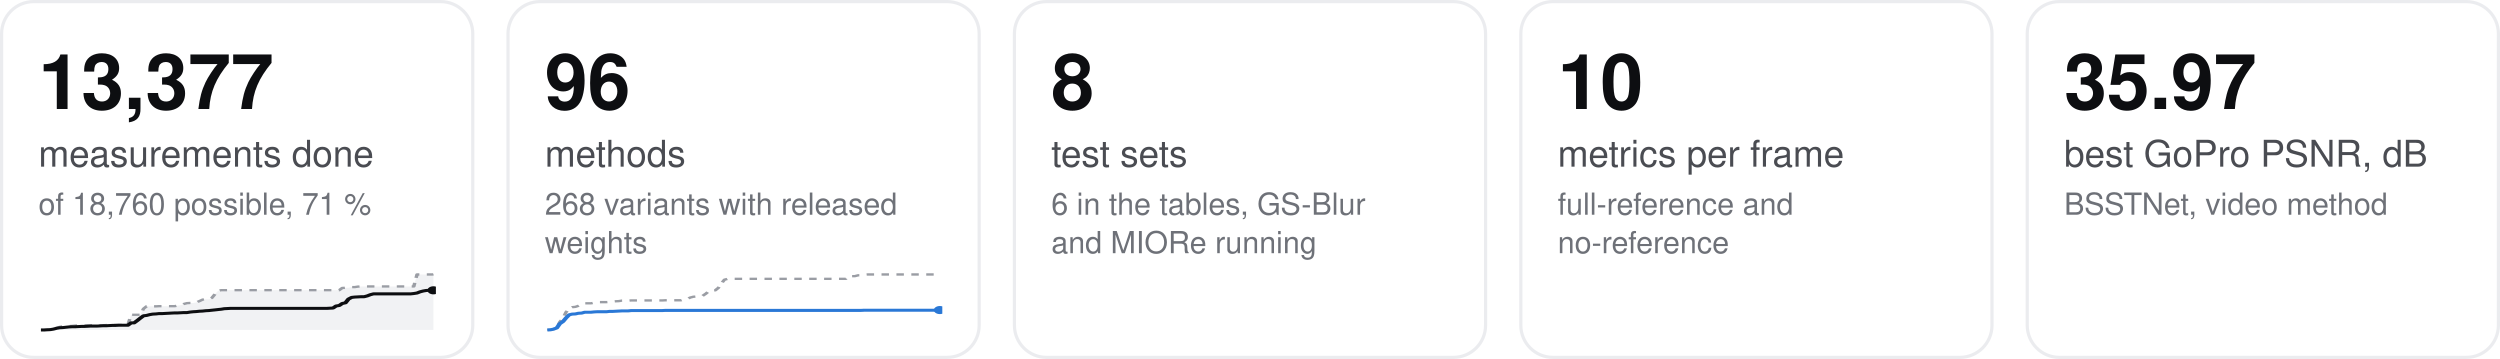
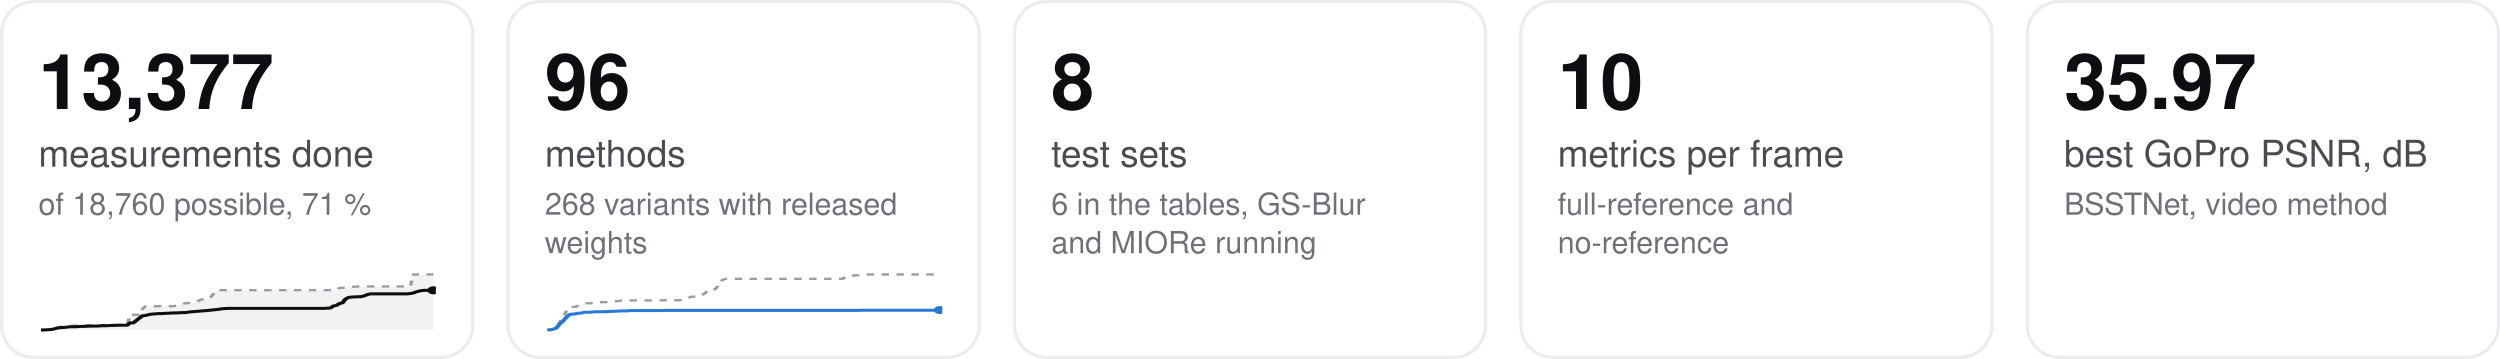
<svg xmlns="http://www.w3.org/2000/svg" viewBox="0 0 780 112" role="img" aria-label="13,377 of 18,760 measurements done; 96 methods, 268 variants" font-family="Geologica, -apple-system, 'Segoe UI', Helvetica, Arial, sans-serif">
  <g transform="translate(0 0)">
    <rect x=".5" y=".5" width="147" height="111" rx="10" fill="none" style="stroke:#ebecef" />
    <text x="12" y="34" font-size="24" font-weight="600" style="fill:#0d0e11">13,377</text>
    <text x="12" y="52" font-size="11.5" style="fill:#4a4c52">measurements done</text>
    <text x="12" y="67" font-size="9.5" style="fill:#6e7178">of 18,760 possible, 71 %</text>
    <g transform="translate(12 84)">
      <svg width="124" height="20" viewBox="0 0 160 38" preserveAspectRatio="none" aria-hidden="true">
-         <polygon points="1.0,36.0 1.0,36.0 2.3,36.0 3.5,35.9 4.8,35.8 6.0,35.2 7.3,34.8 8.5,34.2 9.8,33.8 11.0,33.7 12.3,33.7 13.5,33.6 14.8,33.4 16.0,33.3 17.3,33.3 18.5,33.3 19.8,33.2 21.0,33.2 22.3,33.2 23.5,33.2 24.8,33.2 26.0,33.2 27.3,33.1 28.5,33.1 29.8,33.1 31.0,33.0 32.3,33.0 33.5,33.0 34.8,33.0 36.0,33.0 37.3,27.0 38.5,27.0 39.8,27.0 41.0,27.0 42.3,23.4 43.5,22.0 44.8,22.0 46.0,22.0 47.3,22.0 48.5,21.9 49.8,21.9 51.0,21.9 52.3,21.9 53.5,21.9 54.8,21.9 56.0,21.6 57.3,21.3 58.5,20.6 59.8,20.1 61.0,20.0 62.3,20.0 63.5,19.7 64.8,18.9 66.1,18.0 67.3,17.8 68.6,17.8 69.8,17.0 71.1,14.7 72.3,12.8 73.6,12.4 74.8,12.4 76.1,12.4 77.3,12.4 78.6,12.4 79.8,12.4 81.1,12.4 82.3,12.4 83.6,12.4 84.8,12.4 86.1,12.4 87.3,12.4 88.6,12.4 89.8,12.4 91.1,12.4 92.3,12.4 93.6,12.4 94.8,12.4 96.1,12.4 97.3,12.4 98.6,12.4 99.8,12.4 101.1,12.4 102.3,12.4 103.6,12.4 104.8,12.4 106.1,12.4 107.3,12.4 108.6,12.4 109.8,12.4 111.1,12.4 112.3,12.4 113.6,12.4 114.8,12.4 116.1,12.4 117.3,12.4 118.6,12.4 119.8,12.4 121.1,12.4 122.3,11.1 123.6,11.0 124.8,11.0 126.1,10.6 127.3,10.6 128.6,10.3 129.9,10.2 131.1,10.2 132.4,10.2 133.6,10.2 134.9,10.2 136.1,10.2 137.4,10.2 138.6,10.2 139.9,10.2 141.1,10.2 142.4,10.2 143.6,10.2 144.9,10.2 146.1,10.2 147.4,10.2 148.6,10.2 149.9,10.2 151.1,10.2 152.4,3.1 153.6,3.1 154.9,3.1 156.1,3.1 157.4,3.1 158.6,3.1 159.0,3.0 159.0,36.0" style="fill:#f1f2f4" />
-         <polyline points="1.0,36.0 2.3,36.0 3.5,35.9 4.8,35.8 6.0,35.2 7.3,34.8 8.5,34.2 9.8,33.8 11.0,33.7 12.3,33.7 13.5,33.6 14.8,33.4 16.0,33.3 17.3,33.3 18.5,33.3 19.8,33.2 21.0,33.2 22.3,33.2 23.5,33.2 24.8,33.2 26.0,33.2 27.3,33.1 28.5,33.1 29.8,33.1 31.0,33.0 32.3,33.0 33.5,33.0 34.8,33.0 36.0,33.0 37.3,27.0 38.5,27.0 39.8,27.0 41.0,27.0 42.3,23.4 43.5,22.0 44.8,22.0 46.0,22.0 47.3,22.0 48.5,21.9 49.8,21.9 51.0,21.9 52.3,21.9 53.5,21.9 54.8,21.9 56.0,21.6 57.3,21.3 58.5,20.6 59.8,20.1 61.0,20.0 62.3,20.0 63.5,19.7 64.8,18.9 66.1,18.0 67.3,17.8 68.6,17.8 69.8,17.0 71.1,14.7 72.3,12.8 73.6,12.4 74.8,12.4 76.1,12.4 77.3,12.4 78.6,12.4 79.8,12.4 81.1,12.4 82.3,12.4 83.6,12.4 84.8,12.4 86.1,12.4 87.3,12.4 88.6,12.4 89.8,12.4 91.1,12.4 92.3,12.4 93.6,12.4 94.8,12.4 96.1,12.4 97.3,12.4 98.6,12.4 99.8,12.4 101.1,12.4 102.3,12.4 103.6,12.4 104.8,12.4 106.1,12.4 107.3,12.4 108.6,12.4 109.8,12.4 111.1,12.4 112.3,12.4 113.6,12.4 114.8,12.4 116.1,12.4 117.3,12.4 118.6,12.4 119.8,12.4 121.1,12.4 122.3,11.1 123.6,11.0 124.8,11.0 126.1,10.6 127.3,10.6 128.6,10.3 129.9,10.2 131.1,10.2 132.4,10.2 133.6,10.2 134.9,10.2 136.1,10.2 137.4,10.2 138.6,10.2 139.9,10.2 141.1,10.2 142.4,10.2 143.6,10.2 144.9,10.2 146.1,10.2 147.4,10.2 148.6,10.2 149.9,10.2 151.1,10.2 152.4,3.1 153.6,3.1 154.9,3.1 156.1,3.1 157.4,3.1 158.6,3.1 159.0,3.0" fill="none" style="stroke:#9a9da4" stroke-width="1.4" stroke-linejoin="round" stroke-dasharray="3 3" />
-         <polyline points="1.0,36.0 2.3,36.0 3.5,35.9 4.8,35.8 6.0,35.5 7.3,35.0 8.5,34.7 9.8,34.6 11.0,34.4 12.3,34.2 13.5,34.1 14.8,34.1 16.0,34.0 17.3,33.9 18.5,33.9 19.8,33.8 21.0,33.7 22.3,33.7 23.5,33.7 24.8,33.6 26.0,33.5 27.3,33.5 28.5,33.4 29.8,33.3 31.0,33.3 32.3,33.2 33.5,33.2 34.8,33.2 36.0,33.2 37.3,31.8 38.5,31.8 39.8,30.4 41.0,29.0 42.3,27.6 43.5,27.4 44.8,26.9 46.0,26.6 47.3,26.5 48.5,26.3 49.8,26.3 51.0,26.2 52.3,26.1 53.5,26.0 54.8,25.9 56.0,25.9 57.3,25.8 58.5,25.7 59.8,25.7 61.0,25.4 62.3,25.2 63.5,25.1 64.8,24.9 66.1,24.8 67.3,24.6 68.6,24.5 69.8,24.3 71.1,24.1 72.3,23.9 73.6,23.7 74.8,23.4 76.1,23.3 77.3,23.2 78.6,23.2 79.8,23.2 81.1,23.2 82.3,23.2 83.6,23.2 84.8,23.2 86.1,23.2 87.3,23.2 88.6,23.2 89.8,23.2 91.1,23.2 92.3,23.2 93.6,23.2 94.8,23.2 96.1,23.2 97.3,23.2 98.6,23.2 99.8,23.2 101.1,23.2 102.3,23.2 103.6,23.2 104.8,23.2 106.1,23.2 107.3,23.2 108.6,23.2 109.8,23.2 111.1,23.2 112.3,23.2 113.6,23.2 114.8,23.2 116.1,23.2 117.3,23.1 118.6,23.0 119.8,21.8 121.1,21.5 122.3,20.3 123.6,19.9 124.8,17.7 126.1,16.7 127.3,16.5 128.6,16.4 129.9,16.3 131.1,16.3 132.4,15.8 133.6,15.1 134.9,14.6 136.1,14.6 137.4,14.6 138.6,14.6 139.9,14.6 141.1,14.6 142.4,14.6 143.6,14.6 144.9,14.6 146.1,14.6 147.4,14.6 148.6,14.6 149.9,14.6 151.1,14.4 152.4,14.1 153.6,13.4 154.9,12.9 156.1,12.6 157.4,12.5 158.6,12.5 159.0,12.5" fill="none" style="stroke:#0d0e11" stroke-width="1.8" stroke-linejoin="round" />
+         <polygon points="1.0,36.0 1.0,36.0 2.2,36.0 3.5,35.9 4.7,35.8 6.0,35.2 7.2,34.8 8.4,34.2 9.7,33.8 10.9,33.7 12.1,33.7 13.4,33.6 14.6,33.4 15.9,33.3 17.1,33.3 18.3,33.3 19.6,33.2 20.8,33.2 22.1,33.2 23.3,33.2 24.5,33.2 25.8,33.2 27.0,33.1 28.3,33.1 29.5,33.1 30.7,33.0 32.0,33.0 33.2,33.0 34.4,33.0 35.7,33.0 36.9,27.0 38.2,27.0 39.4,27.0 40.6,27.0 41.9,23.4 43.1,22.0 44.4,22.0 45.6,22.0 46.8,22.0 48.1,21.9 49.3,21.9 50.6,21.9 51.8,21.9 53.0,21.9 54.3,21.9 55.5,21.6 56.7,21.3 58.0,20.6 59.2,20.1 60.5,20.0 61.7,20.0 62.9,19.7 64.2,18.9 65.4,18.0 66.7,17.8 67.9,17.8 69.1,17.0 70.4,14.7 71.6,12.8 72.9,12.4 74.1,12.4 75.3,12.4 76.6,12.4 77.8,12.4 79.0,12.4 80.3,12.4 81.5,12.4 82.8,12.4 84.0,12.4 85.2,12.4 86.5,12.4 87.7,12.4 89.0,12.4 90.2,12.4 91.4,12.4 92.7,12.4 93.9,12.4 95.2,12.4 96.4,12.4 97.6,12.4 98.9,12.4 100.1,12.4 101.3,12.4 102.6,12.4 103.8,12.4 105.1,12.4 106.3,12.4 107.5,12.4 108.8,12.4 110.0,12.4 111.3,12.4 112.5,12.4 113.7,12.4 115.0,12.4 116.2,12.4 117.5,12.4 118.7,12.4 119.9,12.4 121.2,11.1 122.4,11.0 123.6,11.0 124.9,10.6 126.1,10.6 127.4,10.3 128.6,10.2 129.8,10.2 131.1,10.2 132.3,10.2 133.6,10.2 134.8,10.2 136.0,10.2 137.3,10.2 138.5,10.2 139.8,10.2 141.0,10.2 142.2,10.2 143.5,10.2 144.7,10.2 145.9,10.2 147.2,10.2 148.4,10.2 149.7,10.2 150.9,3.1 152.1,3.1 153.4,3.1 154.6,3.1 155.9,3.1 157.1,3.1 158.3,3.1 159.0,3.0 159.0,36.0" style="fill:#f1f2f4" />
+         <polyline points="1.0,36.0 2.2,36.0 3.5,35.9 4.7,35.8 6.0,35.2 7.2,34.8 8.4,34.2 9.7,33.8 10.9,33.7 12.1,33.7 13.4,33.6 14.6,33.4 15.9,33.3 17.1,33.3 18.3,33.3 19.6,33.2 20.8,33.2 22.1,33.2 23.3,33.2 24.5,33.2 25.8,33.2 27.0,33.1 28.3,33.1 29.5,33.1 30.7,33.0 32.0,33.0 33.2,33.0 34.4,33.0 35.7,33.0 36.9,27.0 38.2,27.0 39.4,27.0 40.6,27.0 41.9,23.4 43.1,22.0 44.4,22.0 45.6,22.0 46.8,22.0 48.1,21.9 49.3,21.9 50.6,21.9 51.8,21.9 53.0,21.9 54.3,21.9 55.5,21.6 56.7,21.3 58.0,20.6 59.2,20.1 60.5,20.0 61.7,20.0 62.9,19.7 64.2,18.9 65.4,18.0 66.7,17.8 67.9,17.8 69.1,17.0 70.4,14.7 71.6,12.8 72.9,12.4 74.1,12.4 75.3,12.4 76.6,12.4 77.8,12.4 79.0,12.4 80.3,12.4 81.5,12.4 82.8,12.4 84.0,12.4 85.2,12.4 86.5,12.4 87.7,12.4 89.0,12.4 90.2,12.4 91.4,12.4 92.7,12.4 93.9,12.4 95.2,12.4 96.4,12.4 97.6,12.4 98.9,12.4 100.1,12.4 101.3,12.4 102.6,12.4 103.8,12.4 105.1,12.4 106.3,12.4 107.5,12.4 108.8,12.4 110.0,12.4 111.3,12.4 112.5,12.4 113.7,12.4 115.0,12.4 116.2,12.4 117.5,12.4 118.7,12.4 119.9,12.4 121.2,11.1 122.4,11.0 123.6,11.0 124.9,10.6 126.1,10.6 127.4,10.3 128.6,10.2 129.8,10.2 131.1,10.2 132.3,10.2 133.6,10.2 134.8,10.2 136.0,10.2 137.3,10.2 138.5,10.2 139.8,10.2 141.0,10.2 142.2,10.2 143.5,10.2 144.7,10.2 145.9,10.2 147.2,10.2 148.4,10.2 149.7,10.2 150.9,3.1 152.1,3.1 153.4,3.1 154.6,3.1 155.9,3.1 157.1,3.1 158.3,3.1 159.0,3.0" fill="none" style="stroke:#9a9da4" stroke-width="1.4" stroke-linejoin="round" stroke-dasharray="3 3" />
+         <polyline points="1.0,36.0 2.2,36.0 3.5,35.9 4.7,35.8 6.0,35.5 7.2,35.0 8.4,34.7 9.7,34.6 10.9,34.4 12.1,34.2 13.4,34.1 14.6,34.1 15.9,34.0 17.1,33.9 18.3,33.9 19.6,33.8 20.8,33.7 22.1,33.7 23.3,33.7 24.5,33.6 25.8,33.5 27.0,33.5 28.3,33.4 29.5,33.3 30.7,33.3 32.0,33.2 33.2,33.2 34.4,33.2 35.7,33.2 36.9,31.8 38.2,31.8 39.4,30.4 40.6,29.0 41.9,27.6 43.1,27.4 44.4,26.9 45.6,26.6 46.8,26.5 48.1,26.3 49.3,26.3 50.6,26.2 51.8,26.1 53.0,26.0 54.3,25.9 55.5,25.9 56.7,25.8 58.0,25.7 59.2,25.7 60.5,25.4 61.7,25.2 62.9,25.1 64.2,24.9 65.4,24.8 66.7,24.6 67.9,24.5 69.1,24.3 70.4,24.1 71.6,23.9 72.9,23.7 74.1,23.4 75.3,23.3 76.6,23.2 77.8,23.2 79.0,23.2 80.3,23.2 81.5,23.2 82.8,23.2 84.0,23.2 85.2,23.2 86.5,23.2 87.7,23.2 89.0,23.2 90.2,23.2 91.4,23.2 92.7,23.2 93.9,23.2 95.2,23.2 96.4,23.2 97.6,23.2 98.9,23.2 100.1,23.2 101.3,23.2 102.6,23.2 103.8,23.2 105.1,23.2 106.3,23.2 107.5,23.2 108.8,23.2 110.0,23.2 111.3,23.2 112.5,23.2 113.7,23.2 115.0,23.2 116.2,23.1 117.5,23.0 118.7,21.8 119.9,21.5 121.2,20.3 122.4,19.9 123.6,17.7 124.9,16.7 126.1,16.5 127.4,16.4 128.6,16.3 129.8,16.3 131.1,15.8 132.3,15.1 133.6,14.6 134.8,14.6 136.0,14.6 137.3,14.6 138.5,14.6 139.8,14.6 141.0,14.6 142.2,14.6 143.5,14.6 144.7,14.6 145.9,14.6 147.2,14.6 148.4,14.6 149.7,14.4 150.9,14.1 152.1,13.4 153.4,12.9 154.6,12.6 155.9,12.5 157.1,12.5 158.3,12.5 159.0,12.5" fill="none" style="stroke:#0d0e11" stroke-width="1.8" stroke-linejoin="round" />
        <circle cx="159.0" cy="12.5" r="2.4" style="fill:#0d0e11" />
      </svg>
    </g>
  </g>
  <g transform="translate(158 0)">
    <rect x=".5" y=".5" width="147" height="111" rx="10" fill="none" style="stroke:#ebecef" />
    <text x="12" y="34" font-size="24" font-weight="600" style="fill:#0d0e11">96</text>
    <text x="12" y="52" font-size="11.5" style="fill:#4a4c52">methods</text>
    <text x="12" y="67" font-size="9.5" style="fill:#6e7178">268 variants with released</text>
    <text x="12" y="79" font-size="9.5" style="fill:#6e7178">weights</text>
    <g transform="translate(12 84)">
      <svg width="124" height="20" viewBox="0 0 160 38" preserveAspectRatio="none" aria-hidden="true">
-         <polyline points="1.0,36.0 2.3,35.9 3.5,35.5 4.8,34.8 6.0,31.3 7.3,29.0 8.5,25.5 9.8,23.1 11.0,22.5 12.3,22.3 13.5,21.7 14.8,21.0 16.0,20.2 17.3,20.2 18.5,20.2 19.8,19.9 21.0,19.5 22.3,19.5 23.5,19.5 24.8,19.5 26.0,19.4 27.3,19.1 28.5,19.0 29.8,18.9 31.0,18.6 32.3,18.6 33.5,18.6 34.8,18.5 36.0,18.5 37.3,18.5 38.5,18.5 39.8,18.5 41.0,18.5 42.3,18.5 43.5,18.5 44.8,18.5 46.0,18.5 47.3,18.5 48.5,18.4 49.8,18.4 51.0,18.4 52.3,18.4 53.5,18.4 54.8,18.4 56.0,18.0 57.3,17.7 58.5,16.8 59.8,16.3 61.0,16.2 62.3,16.2 63.5,15.8 64.8,14.5 66.1,12.9 67.3,12.5 68.6,12.5 69.8,11.1 71.1,8.4 72.3,6.2 73.6,5.7 74.8,5.7 76.1,5.7 77.3,5.7 78.6,5.7 79.8,5.7 81.1,5.7 82.3,5.7 83.6,5.7 84.8,5.7 86.1,5.7 87.3,5.7 88.6,5.7 89.8,5.7 91.1,5.7 92.3,5.7 93.6,5.7 94.8,5.7 96.1,5.7 97.3,5.7 98.6,5.7 99.8,5.7 101.1,5.7 102.3,5.7 103.6,5.7 104.8,5.7 106.1,5.7 107.3,5.7 108.6,5.7 109.8,5.7 111.1,5.7 112.3,5.7 113.6,5.7 114.8,5.7 116.1,5.7 117.3,5.7 118.6,5.7 119.8,5.7 121.1,5.7 122.3,4.2 123.6,4.1 124.8,4.1 126.1,3.6 127.3,3.6 128.6,3.2 129.9,3.1 131.1,3.1 132.4,3.1 133.6,3.1 134.9,3.1 136.1,3.1 137.4,3.1 138.6,3.1 139.9,3.1 141.1,3.1 142.4,3.1 143.6,3.1 144.9,3.1 146.1,3.1 147.4,3.1 148.6,3.1 149.9,3.1 151.1,3.1 152.4,3.1 153.6,3.1 154.9,3.1 156.1,3.1 157.4,3.1 158.6,3.1 159.0,3.0" fill="none" style="stroke:#9a9da4" stroke-width="1.4" stroke-linejoin="round" stroke-dasharray="3 3" />
-         <polyline points="1.0,36.0 2.3,35.9 3.5,35.5 4.8,34.8 6.0,32.3 7.3,31.0 8.5,28.9 9.8,27.0 11.0,26.6 12.3,26.5 13.5,26.1 14.8,26.0 16.0,25.5 17.3,25.5 18.5,25.5 19.8,25.3 21.0,25.2 22.3,25.2 23.5,25.2 24.8,25.2 26.0,25.0 27.3,25.0 28.5,24.9 29.8,24.8 31.0,24.7 32.3,24.7 33.5,24.7 34.8,24.5 36.0,24.5 37.3,24.5 38.5,24.5 39.8,24.5 41.0,24.5 42.3,24.5 43.5,24.5 44.8,24.5 46.0,24.5 47.3,24.5 48.5,24.4 49.8,24.4 51.0,24.4 52.3,24.4 53.5,24.4 54.8,24.4 56.0,24.4 57.3,24.4 58.5,24.4 59.8,24.4 61.0,24.4 62.3,24.4 63.5,24.4 64.8,24.4 66.1,24.4 67.3,24.4 68.6,24.4 69.8,24.4 71.1,24.4 72.3,24.4 73.6,24.4 74.8,24.4 76.1,24.4 77.3,24.4 78.6,24.4 79.8,24.4 81.1,24.4 82.3,24.4 83.6,24.4 84.8,24.4 86.1,24.4 87.3,24.4 88.6,24.4 89.8,24.4 91.1,24.4 92.3,24.4 93.6,24.4 94.8,24.4 96.1,24.4 97.3,24.4 98.6,24.4 99.8,24.4 101.1,24.4 102.3,24.4 103.6,24.4 104.8,24.4 106.1,24.4 107.3,24.4 108.6,24.4 109.8,24.4 111.1,24.4 112.3,24.4 113.6,24.4 114.8,24.4 116.1,24.4 117.3,24.4 118.6,24.4 119.8,24.4 121.1,24.4 122.3,24.4 123.6,24.4 124.8,24.4 126.1,24.4 127.3,24.4 128.6,24.3 129.9,24.3 131.1,24.3 132.4,24.3 133.6,24.3 134.9,24.3 136.1,24.3 137.4,24.3 138.6,24.3 139.9,24.3 141.1,24.3 142.4,24.3 143.6,24.3 144.9,24.3 146.1,24.3 147.4,24.3 148.6,24.3 149.9,24.3 151.1,24.3 152.4,24.3 153.6,24.3 154.9,24.3 156.1,24.3 157.4,24.3 158.6,24.3 159.0,24.2" fill="none" style="stroke:#2a78d6" stroke-width="1.8" stroke-linejoin="round" />
+         <polyline points="1.0,36.0 2.2,35.9 3.5,35.5 4.7,34.8 6.0,31.3 7.2,29.0 8.4,25.5 9.7,23.1 10.9,22.5 12.1,22.3 13.4,21.7 14.6,21.0 15.9,20.2 17.1,20.2 18.3,20.2 19.6,19.9 20.8,19.5 22.1,19.5 23.3,19.5 24.5,19.5 25.8,19.4 27.0,19.1 28.3,19.0 29.5,18.9 30.7,18.6 32.0,18.6 33.2,18.6 34.4,18.5 35.7,18.5 36.9,18.5 38.2,18.5 39.4,18.5 40.6,18.5 41.9,18.5 43.1,18.5 44.4,18.5 45.6,18.5 46.8,18.5 48.1,18.4 49.3,18.4 50.6,18.4 51.8,18.4 53.0,18.4 54.3,18.4 55.5,18.0 56.7,17.7 58.0,16.8 59.2,16.3 60.5,16.2 61.7,16.2 62.9,15.8 64.2,14.5 65.4,12.9 66.7,12.5 67.9,12.5 69.1,11.1 70.4,8.4 71.6,6.2 72.9,5.7 74.1,5.7 75.3,5.7 76.6,5.7 77.8,5.7 79.0,5.7 80.3,5.7 81.5,5.7 82.8,5.7 84.0,5.7 85.2,5.7 86.5,5.7 87.7,5.7 89.0,5.7 90.2,5.7 91.4,5.7 92.7,5.7 93.9,5.7 95.2,5.7 96.4,5.7 97.6,5.7 98.9,5.7 100.1,5.7 101.3,5.7 102.6,5.7 103.8,5.7 105.1,5.7 106.3,5.7 107.5,5.7 108.8,5.7 110.0,5.7 111.3,5.7 112.5,5.7 113.7,5.7 115.0,5.7 116.2,5.7 117.5,5.7 118.7,5.7 119.9,5.7 121.2,4.2 122.4,4.1 123.6,4.1 124.9,3.6 126.1,3.6 127.4,3.2 128.6,3.1 129.8,3.1 131.1,3.1 132.3,3.1 133.6,3.1 134.8,3.1 136.0,3.1 137.3,3.1 138.5,3.1 139.8,3.1 141.0,3.1 142.2,3.1 143.5,3.1 144.7,3.1 145.9,3.1 147.2,3.1 148.4,3.1 149.7,3.1 150.9,3.1 152.1,3.1 153.4,3.1 154.6,3.1 155.9,3.1 157.1,3.1 158.3,3.1 159.0,3.0" fill="none" style="stroke:#9a9da4" stroke-width="1.4" stroke-linejoin="round" stroke-dasharray="3 3" />
+         <polyline points="1.0,36.0 2.2,35.9 3.5,35.5 4.7,34.8 6.0,32.3 7.2,31.0 8.4,28.9 9.7,27.0 10.9,26.6 12.1,26.5 13.4,26.1 14.6,26.0 15.9,25.5 17.1,25.5 18.3,25.5 19.6,25.3 20.8,25.2 22.1,25.2 23.3,25.2 24.5,25.2 25.8,25.0 27.0,25.0 28.3,24.9 29.5,24.8 30.7,24.7 32.0,24.7 33.2,24.7 34.4,24.5 35.7,24.5 36.9,24.5 38.2,24.5 39.4,24.5 40.6,24.5 41.9,24.5 43.1,24.5 44.4,24.5 45.6,24.5 46.8,24.5 48.1,24.4 49.3,24.4 50.6,24.4 51.8,24.4 53.0,24.4 54.3,24.4 55.5,24.4 56.7,24.4 58.0,24.4 59.2,24.4 60.5,24.4 61.7,24.4 62.9,24.4 64.2,24.4 65.4,24.4 66.7,24.4 67.9,24.4 69.1,24.4 70.4,24.4 71.6,24.4 72.9,24.4 74.1,24.4 75.3,24.4 76.6,24.4 77.8,24.4 79.0,24.4 80.3,24.4 81.5,24.4 82.8,24.4 84.0,24.4 85.2,24.4 86.5,24.4 87.7,24.4 89.0,24.4 90.2,24.4 91.4,24.4 92.7,24.4 93.9,24.4 95.2,24.4 96.4,24.4 97.6,24.4 98.9,24.4 100.1,24.4 101.3,24.4 102.6,24.4 103.8,24.4 105.1,24.4 106.3,24.4 107.5,24.4 108.8,24.4 110.0,24.4 111.3,24.4 112.5,24.4 113.7,24.4 115.0,24.4 116.2,24.4 117.5,24.4 118.7,24.4 119.9,24.4 121.2,24.4 122.4,24.4 123.6,24.4 124.9,24.4 126.1,24.4 127.4,24.3 128.6,24.3 129.8,24.3 131.1,24.3 132.3,24.3 133.6,24.3 134.8,24.3 136.0,24.3 137.3,24.3 138.5,24.3 139.8,24.3 141.0,24.3 142.2,24.3 143.5,24.3 144.7,24.3 145.9,24.3 147.2,24.3 148.4,24.3 149.7,24.3 150.9,24.3 152.1,24.3 153.4,24.3 154.6,24.3 155.9,24.3 157.1,24.3 158.3,24.3 159.0,24.2" fill="none" style="stroke:#2a78d6" stroke-width="1.8" stroke-linejoin="round" />
        <circle cx="159.0" cy="24.2" r="2.4" style="fill:#2a78d6" />
      </svg>
    </g>
  </g>
  <g transform="translate(316 0)">
    <rect x=".5" y=".5" width="147" height="111" rx="10" fill="none" style="stroke:#ebecef" />
    <text x="12" y="34" font-size="24" font-weight="600" style="fill:#0d0e11">8</text>
    <text x="12" y="52" font-size="11.5" style="fill:#4a4c52">test sets</text>
    <text x="12" y="67" font-size="9.5" style="fill:#6e7178">6 in the tables, GS-Blur</text>
    <text x="12" y="79" font-size="9.5" style="fill:#6e7178">and MIORe running</text>
  </g>
  <g transform="translate(474 0)">
    <rect x=".5" y=".5" width="147" height="111" rx="10" fill="none" style="stroke:#ebecef" />
    <text x="12" y="34" font-size="24" font-weight="600" style="fill:#0d0e11">10</text>
    <text x="12" y="52" font-size="11.5" style="fill:#4a4c52">metrics per frame</text>
    <text x="12" y="67" font-size="9.5" style="fill:#6e7178">full-reference and</text>
    <text x="12" y="79" font-size="9.5" style="fill:#6e7178">no-reference</text>
  </g>
  <g transform="translate(632 0)">
    <rect x=".5" y=".5" width="147" height="111" rx="10" fill="none" style="stroke:#ebecef" />
    <text x="12" y="34" font-size="24" font-weight="600" style="fill:#0d0e11">35.97</text>
    <text x="12" y="52" font-size="11.5" style="fill:#4a4c52">best GoPro PSNR, dB</text>
    <text x="12" y="67" font-size="9.5" style="fill:#6e7178">BSSTNet, video method</text>
  </g>
</svg>
